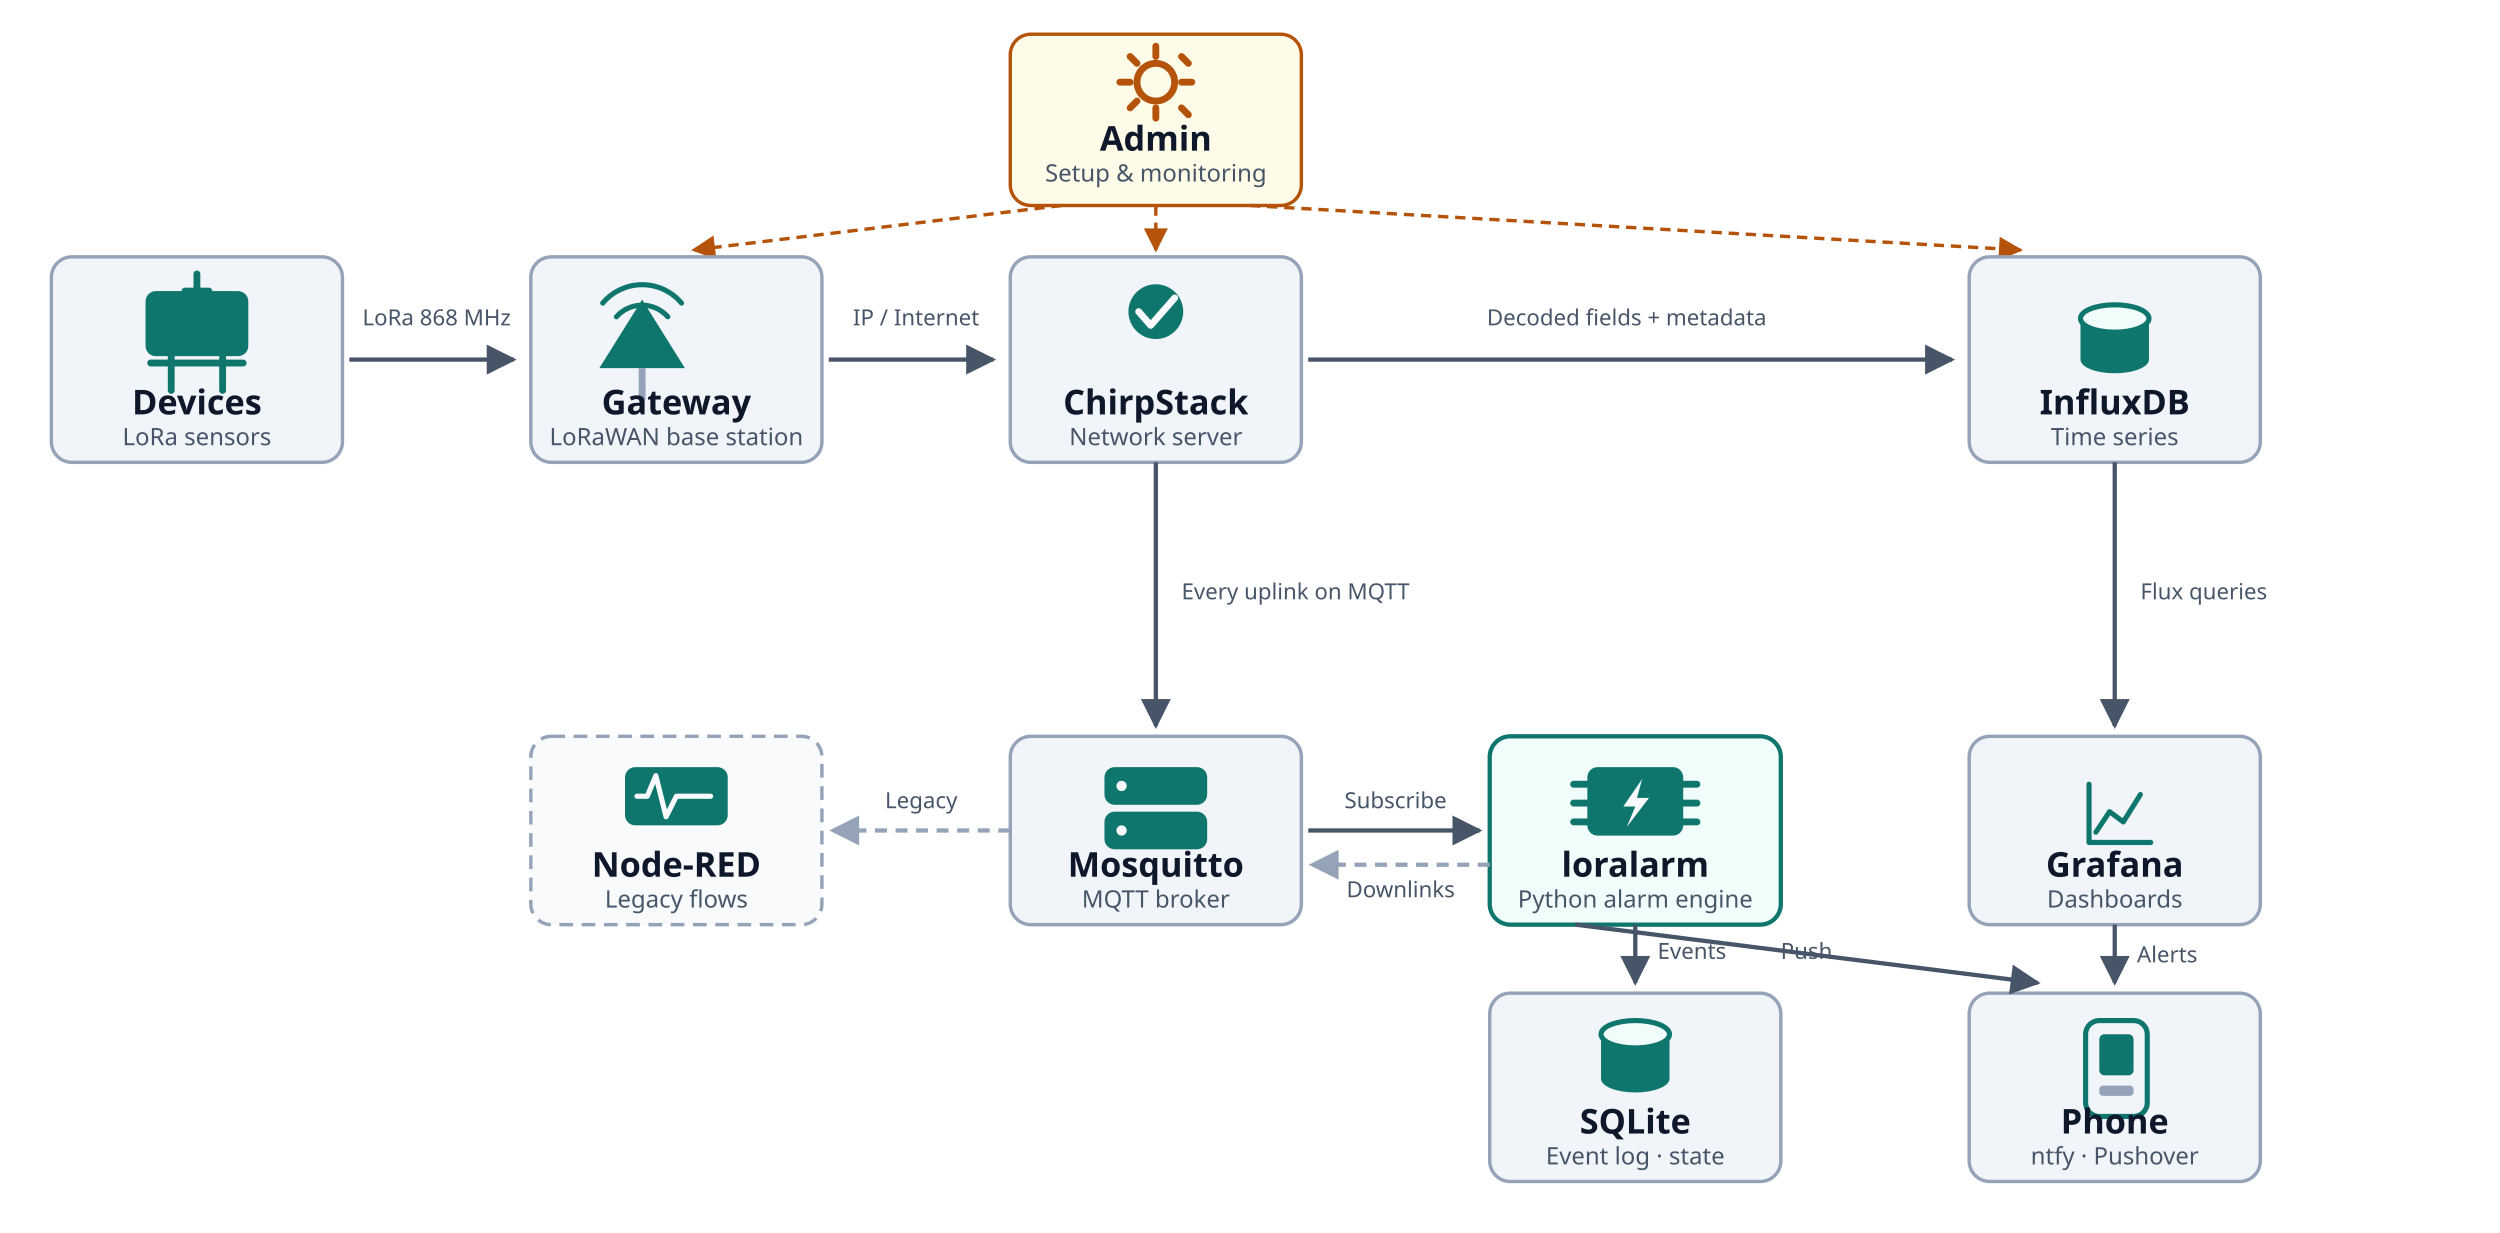
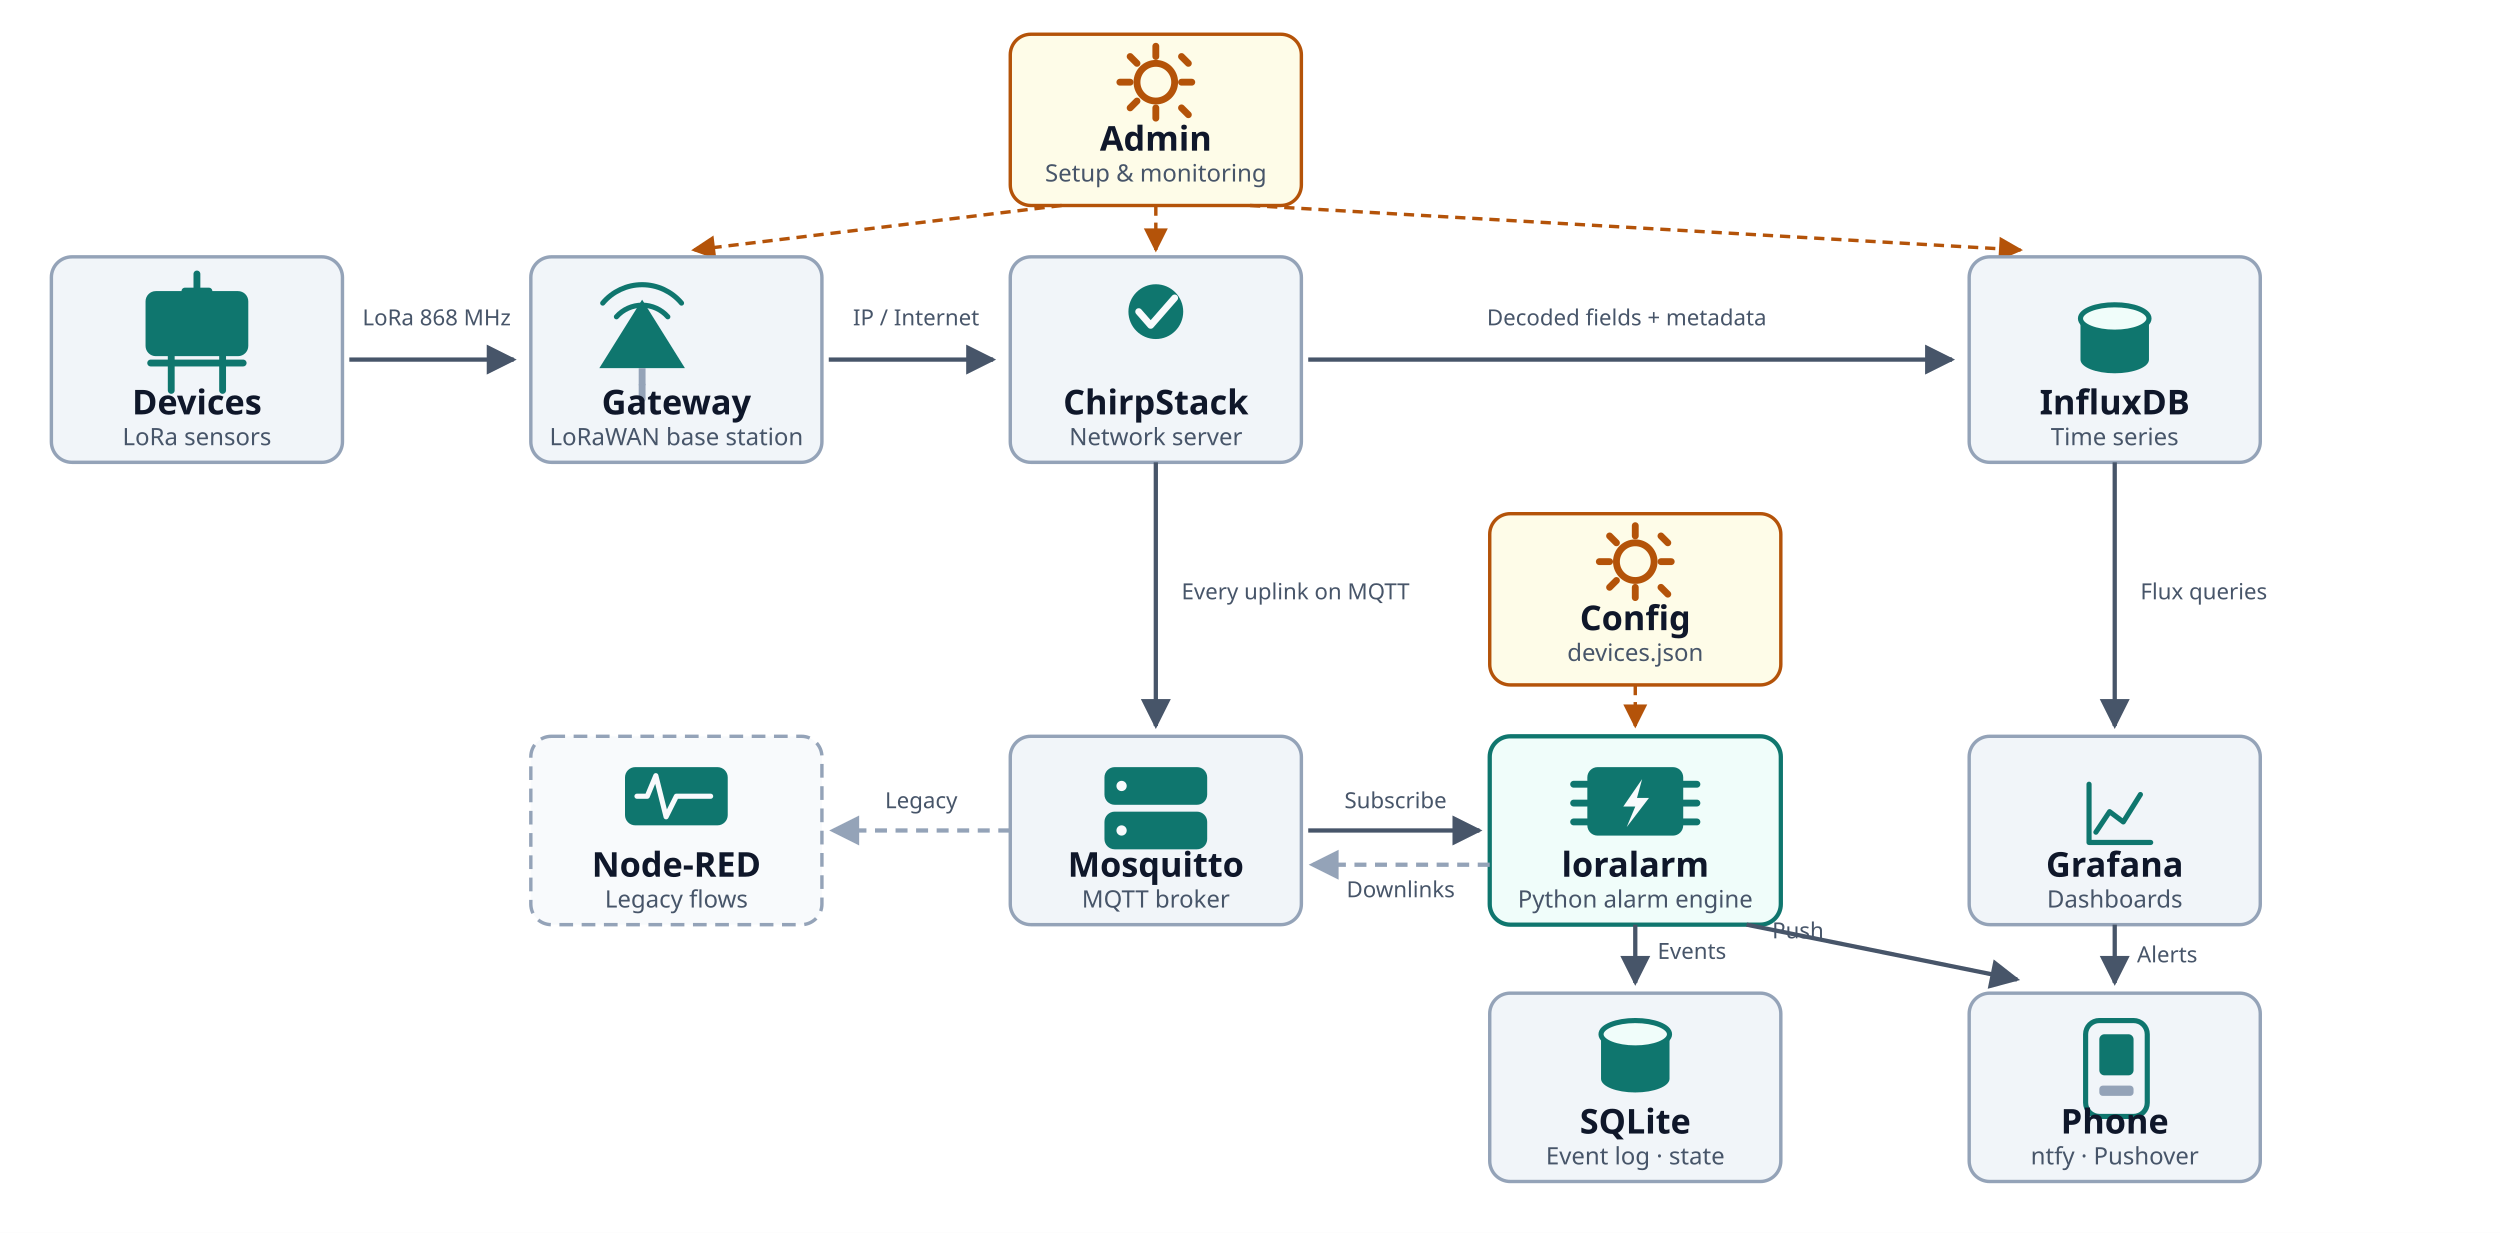
<svg xmlns="http://www.w3.org/2000/svg" width="1460" height="720" viewBox="0 0 1460 720" role="img" aria-labelledby="title desc">
  <defs>
    <marker id="arrow" viewBox="0 0 10 10" refX="9" refY="5" markerWidth="7" markerHeight="7" orient="auto-start-reverse">
      <path d="M 0 0 L 10 5 L 0 10 z" fill="#475569" />
    </marker>
    <marker id="arrowAdmin" viewBox="0 0 10 10" refX="9" refY="5" markerWidth="7" markerHeight="7" orient="auto-start-reverse">
      <path d="M 0 0 L 10 5 L 0 10 z" fill="#b45309" />
    </marker>
    <marker id="arrowLegacy" viewBox="0 0 10 10" refX="9" refY="5" markerWidth="7" markerHeight="7" orient="auto-start-reverse">
      <path d="M 0 0 L 10 5 L 0 10 z" fill="#94a3b8" />
    </marker>
    <style>
      .box { fill: #f1f5f9; stroke: #94a3b8; stroke-width: 2; rx: 12; }
      .core { fill: #f0fdfa; stroke: #0f766e; stroke-width: 2.5; rx: 12; }
      .legacy { fill: #f8fafc; stroke: #94a3b8; stroke-width: 2; stroke-dasharray: 8 5; rx: 12; }
      .admin { fill: #fefce8; stroke: #b45309; stroke-width: 2; rx: 12; }
      .icon { fill: #0f766e; }
      .name { font: bold 20px sans-serif; fill: #0f172a; }
      .sub  { font: 14px sans-serif; fill: #475569; }
      .link { font: 13px sans-serif; fill: #475569; }
    </style>
  </defs>
  <rect x="0" y="0" width="1460" height="720" fill="#ffffff" />
  <g>
    <rect x="590" y="20" width="170" height="100" rx="12" class="admin" />
    <circle cx="675" cy="48" r="11" fill="none" stroke="#b45309" stroke-width="4" />
    <path d="M 675 33 v -6 M 675 69 v -6 M 660 48 h -6 M 696 48 h -6 M 664 37 l -4 -4 M 690 63 l 4 4 M 664 59 l -4 4 M 690 33 l 4 4" stroke="#b45309" stroke-width="4" stroke-linecap="round" />
    <text x="675" y="88" class="name" text-anchor="middle">Admin</text>
    <text x="675" y="106" class="sub" text-anchor="middle">Setup &amp; monitoring</text>
  </g>
  <g stroke="#b45309" stroke-width="2" stroke-dasharray="6 4" fill="none" marker-end="url(#arrowAdmin)">
    <line x1="620" y1="120" x2="405" y2="146" />
    <line x1="675" y1="120" x2="675" y2="146" />
    <line x1="730" y1="120" x2="1180" y2="146" />
  </g>
  <g>
    <rect x="30" y="150" width="170" height="120" rx="12" class="box" />
    <rect x="85" y="170" width="60" height="38" rx="6" class="icon" />
    <path d="M 100 208 v 20 M 130 208 v 20 M 88 212 h 54 M 115 160 v 10 M 108 170 h 14" stroke="#0f766e" stroke-width="4" stroke-linecap="round" fill="none" />
    <text x="115" y="242" class="name" text-anchor="middle">Devices</text>
    <text x="115" y="260" class="sub" text-anchor="middle">LoRa sensors</text>
  </g>
  <g>
    <rect x="310" y="150" width="170" height="120" rx="12" class="box" />
    <path d="M 375 175 l -25 40 h 50 z" class="icon" />
    <rect x="373" y="215" width="4" height="10" fill="#94a3b8" />
    <path d="M 375 225 v 8" stroke="#94a3b8" stroke-width="4" stroke-linecap="round" />
    <path d="M 360 185 a 20 20 0 0 1 30 0 M 352 177 a 30 30 0 0 1 46 0" stroke="#0f766e" stroke-width="3" fill="none" stroke-linecap="round" />
    <text x="395" y="242" class="name" text-anchor="middle">Gateway</text>
    <text x="395" y="260" class="sub" text-anchor="middle">LoRaWAN base station</text>
  </g>
  <g>
    <rect x="590" y="150" width="170" height="120" rx="12" class="box" />
    <circle cx="675" cy="182" r="16" class="icon" />
    <path d="M 665 182 l 7 8 l 14 -16" stroke="#f8fafc" stroke-width="4" fill="none" stroke-linecap="round" stroke-linejoin="round" />
    <text x="675" y="242" class="name" text-anchor="middle">ChirpStack</text>
    <text x="675" y="260" class="sub" text-anchor="middle">Network server</text>
  </g>
  <g>
    <rect x="1150" y="150" width="170" height="120" rx="12" class="box" />
    <path d="M 1215 186 v 24 a 20 8 0 0 0 40 0 v -24" class="icon" />
    <ellipse cx="1235" cy="186" rx="20" ry="8" fill="#f0fdfa" stroke="#0f766e" stroke-width="3" />
    <text x="1235" y="242" class="name" text-anchor="middle">InfluxDB</text>
    <text x="1235" y="260" class="sub" text-anchor="middle">Time series</text>
  </g>
  <g>
+     <rect x="870" y="300" width="170" height="100" rx="12" class="admin" />
+     <circle cx="955" cy="328" r="11" fill="none" stroke="#b45309" stroke-width="4" />
+     <path d="M 955 313 v -6 M 955 349 v -6 M 940 328 h -6 M 976 328 h -6 M 944 317 l -4 -4 M 970 343 l 4 4 M 944 339 l -4 4 M 970 313 l 4 4" stroke="#b45309" stroke-width="4" stroke-linecap="round" />
+     <text x="955" y="368" class="name" text-anchor="middle">Config</text>
+     <text x="955" y="386" class="sub" text-anchor="middle">devices.json</text>
+   </g>
+   <g stroke="#b45309" stroke-width="2" stroke-dasharray="6 4" fill="none" marker-end="url(#arrowAdmin)">
+     <line x1="955" y1="400" x2="955" y2="424" />
+   </g>
+   <g>
    <rect x="590" y="430" width="170" height="110" rx="12" class="box" />
    <rect x="645" y="448" width="60" height="22" rx="6" class="icon" />
    <rect x="645" y="474" width="60" height="22" rx="6" class="icon" />
    <circle cx="655" cy="459" r="3" fill="#f8fafc" />
    <circle cx="655" cy="485" r="3" fill="#f8fafc" />
    <text x="675" y="512" class="name" text-anchor="middle">Mosquitto</text>
    <text x="675" y="530" class="sub" text-anchor="middle">MQTT broker</text>
  </g>
  <g>
    <rect x="310" y="430" width="170" height="110" rx="12" class="legacy" />
    <rect x="365" y="448" width="60" height="34" rx="6" class="icon" />
    <path d="M 372 465 l 6 0 l 5 -12 l 6 24 l 6 -12 h 20" stroke="#f8fafc" stroke-width="3" fill="none" stroke-linecap="round" stroke-linejoin="round" />
    <text x="395" y="512" class="name" text-anchor="middle">Node-RED</text>
    <text x="395" y="530" class="sub" text-anchor="middle">Legacy flows</text>
  </g>
  <g>
    <rect x="870" y="430" width="170" height="110" rx="12" class="core" />
    <path d="M 919 458 h 8 M 919 469 h 8 M 919 480 h 8 M 983 458 h 8 M 983 469 h 8 M 983 480 h 8" stroke="#0f766e" stroke-width="4" stroke-linecap="round" />
    <rect x="927" y="448" width="56" height="40" rx="6" class="icon" />
    <path d="M 959 455 L 948 471 L 955 471 L 950 483 L 963 466 L 956 466 Z" fill="#f8fafc" />
    <text x="955" y="512" class="name" text-anchor="middle">loralarm</text>
    <text x="955" y="530" class="sub" text-anchor="middle">Python alarm engine</text>
  </g>
  <g>
    <rect x="1150" y="580" width="170" height="110" rx="12" class="box" />
    <rect x="1218" y="596" width="36" height="56" rx="8" fill="none" stroke="#0f766e" stroke-width="3" />
    <rect x="1226" y="604" width="20" height="24" rx="3" class="icon" />
    <rect x="1226" y="634" width="20" height="6" rx="2" fill="#94a3b8" />
    <text x="1235" y="662" class="name" text-anchor="middle">Phone</text>
    <text x="1235" y="680" class="sub" text-anchor="middle">ntfy · Pushover</text>
  </g>
  <g>
    <rect x="870" y="580" width="170" height="110" rx="12" class="box" />
    <path d="M 935 604 v 26 a 20 8 0 0 0 40 0 v -26" class="icon" />
    <ellipse cx="955" cy="604" rx="20" ry="8" fill="#f0fdfa" stroke="#0f766e" stroke-width="3" />
    <text x="955" y="662" class="name" text-anchor="middle">SQLite</text>
    <text x="955" y="680" class="sub" text-anchor="middle">Event log · state</text>
  </g>
  <g>
    <rect x="1150" y="430" width="170" height="110" rx="12" class="box" />
    <path d="M 1220 458 v 34 h 36" stroke="#0f766e" stroke-width="3" fill="none" stroke-linecap="round" stroke-linejoin="round" />
    <path d="M 1224 486 l 8 -12 l 8 6 l 10 -16" stroke="#0f766e" stroke-width="3" fill="none" stroke-linecap="round" stroke-linejoin="round" />
    <text x="1235" y="512" class="name" text-anchor="middle">Grafana</text>
    <text x="1235" y="530" class="sub" text-anchor="middle">Dashboards</text>
  </g>
  <g stroke="#475569" stroke-width="2.5" fill="none" marker-end="url(#arrow)">
    <line x1="204" y1="210" x2="300" y2="210" />
    <line x1="484" y1="210" x2="580" y2="210" />
    <line x1="764" y1="210" x2="1140" y2="210" />
    <line x1="675" y1="270" x2="675" y2="424" />
    <line x1="764" y1="485" x2="864" y2="485" />
-     <line x1="920" y1="540" x2="1190" y2="574" />
+     <line x1="1020" y1="540" x2="1178" y2="572" />
    <line x1="955" y1="540" x2="955" y2="574" />
    <line x1="1235" y1="270" x2="1235" y2="424" />
    <line x1="1235" y1="540" x2="1235" y2="574" />
  </g>
  <g stroke="#94a3b8" stroke-width="2.5" stroke-dasharray="7 5" fill="none" marker-end="url(#arrowLegacy)">
    <line x1="590" y1="485" x2="486" y2="485" />
    <line x1="870" y1="505" x2="766" y2="505" />
  </g>
  <g class="link" text-anchor="middle">
    <text x="255" y="190">LoRa 868 MHz</text>
    <text x="535" y="190">IP / Internet</text>
    <text x="950" y="190">Decoded fields + metadata</text>
    <text x="815" y="472">Subscribe</text>
-     <text x="1055" y="560">Push</text>
+     <text x="1050" y="548">Push</text>
    <text x="538" y="472">Legacy</text>
  </g>
  <g class="link" text-anchor="start">
    <text x="690" y="350">Every uplink on MQTT</text>
    <text x="968" y="560">Events</text>
    <text x="1250" y="350">Flux queries</text>
    <text x="1248" y="562">Alerts</text>
  </g>
  <g class="link" text-anchor="middle">
    <text x="818" y="524">Downlinks</text>
  </g>
</svg>
